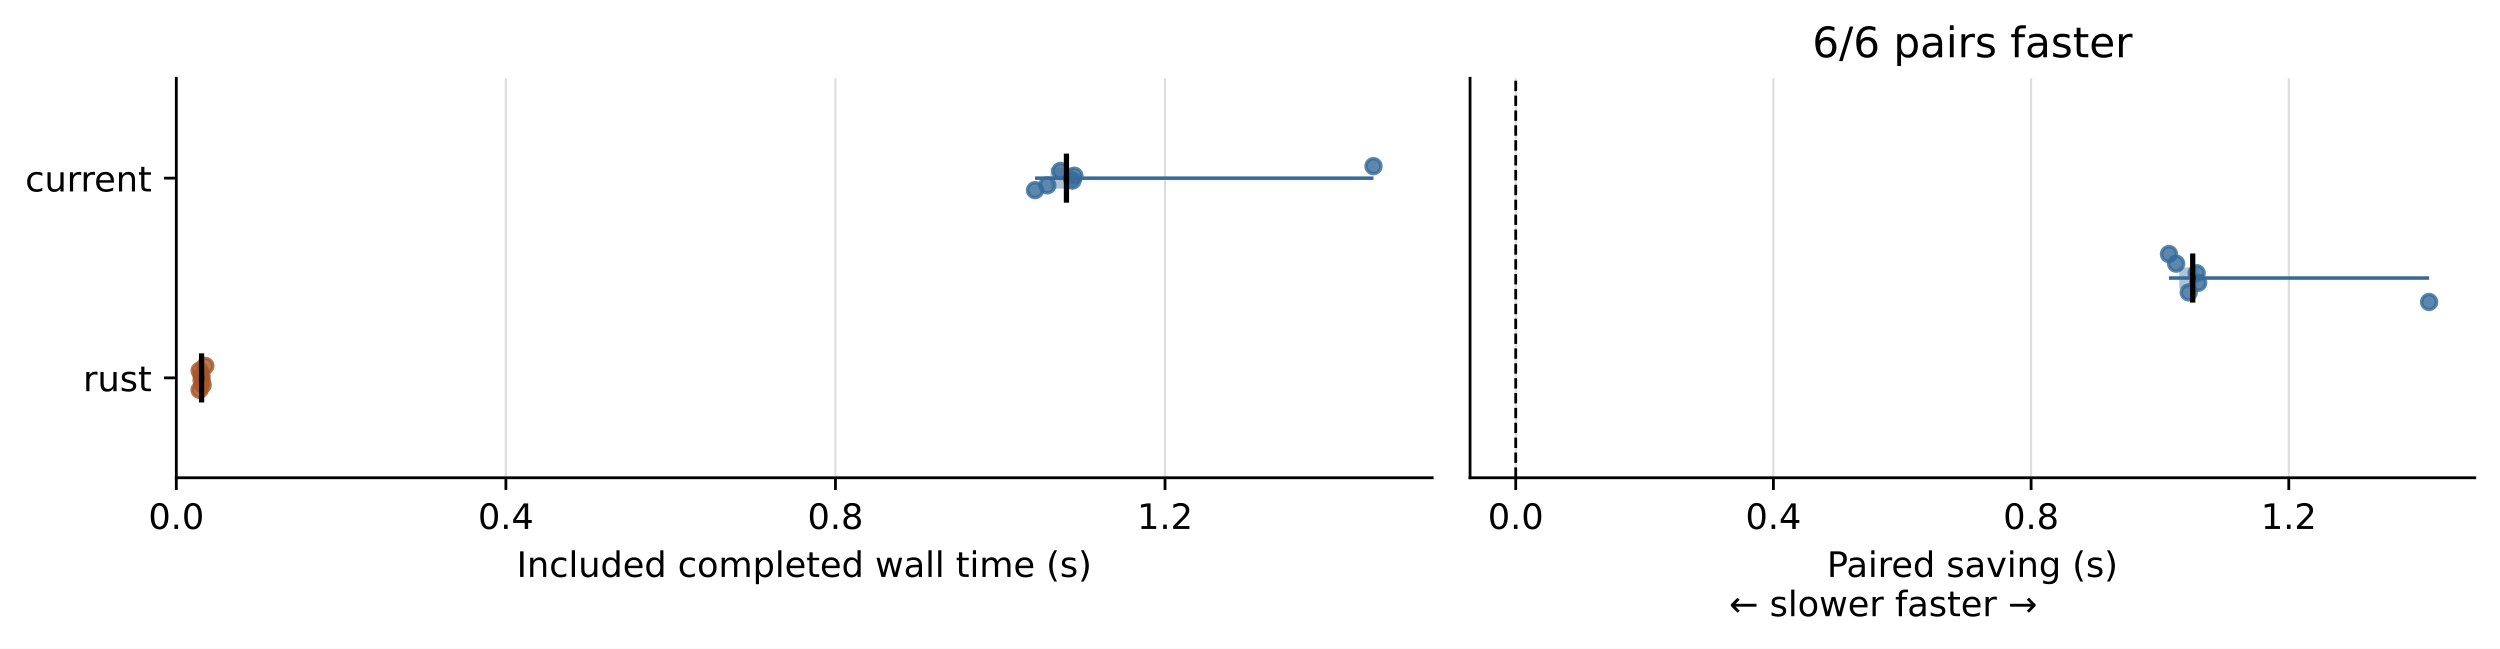
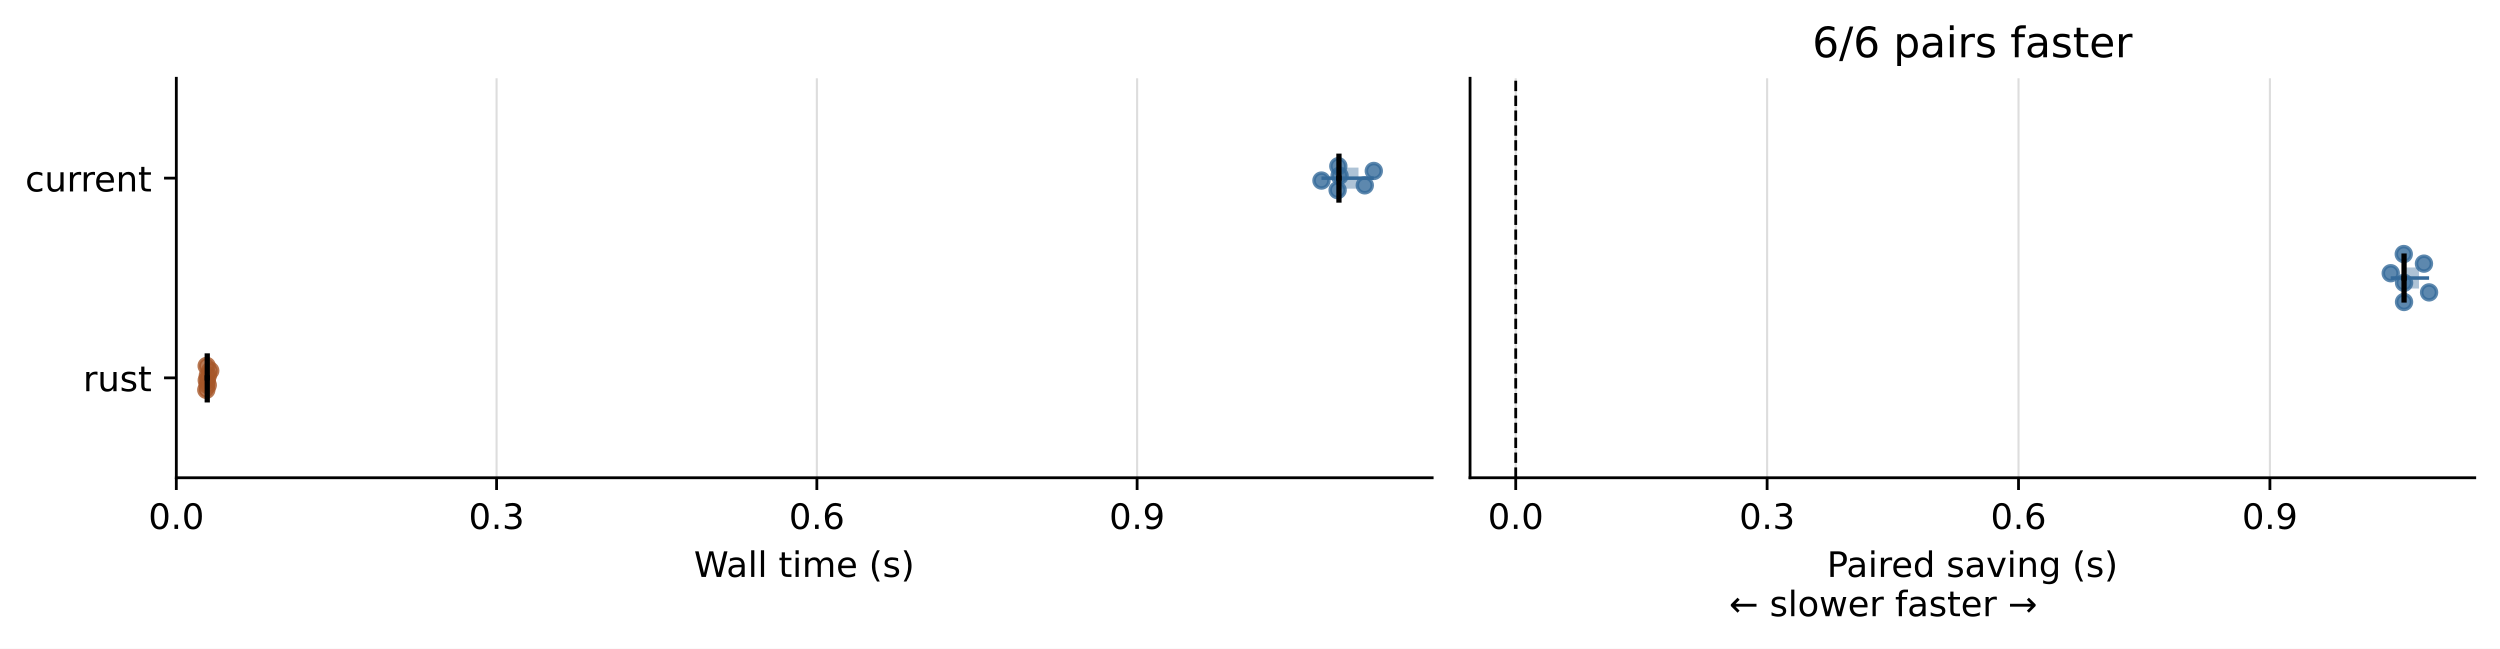
<svg xmlns="http://www.w3.org/2000/svg" xmlns:xlink="http://www.w3.org/1999/xlink" width="712.779pt" height="184.968pt" viewBox="0 0 712.779 184.968" version="1.1">
  <defs>
    <style type="text/css">*{stroke-linejoin: round; stroke-linecap: butt}</style>
  </defs>
  <g id="figure_1">
    <g id="patch_1">
      <path d="M 0 184.968  L 712.779 184.968  L 712.779 0  L 0 0  z " style="fill: #ffffff" />
    </g>
    <g id="axes_1">
      <g id="patch_2">
        <path d="M 50.269 136.214  L 408.33 136.214  L 408.33 22.318  L 50.269 22.318  z " style="fill: #ffffff" />
      </g>
      <g id="matplotlib.axis_1">
        <g id="xtick_1">
          <g id="line2d_1">
-             <path d="M 50.269 136.214  L 50.269 22.318  " clip-path="url(#p1fd948d0b7)" style="fill: none; stroke: #dddddd; stroke-width: 0.6; stroke-linecap: square" />
+             <path d="M 50.269 136.214  L 50.269 22.318  " clip-path="url(#pe2c38e22fd)" style="fill: none; stroke: #dddddd; stroke-width: 0.6; stroke-linecap: square" />
          </g>
          <g id="line2d_2">
            <defs>
-               <path id="mce47a6f7c9" d="M 0 0  L 0 3.5  " style="stroke: #000000; stroke-width: 0.8" />
+               <path id="m21ca3e577d" d="M 0 0  L 0 3.5  " style="stroke: #000000; stroke-width: 0.8" />
            </defs>
            <g>
-               <use xlink:href="#mce47a6f7c9" x="50.269" y="136.214" style="stroke: #000000; stroke-width: 0.8" />
+               <use xlink:href="#m21ca3e577d" x="50.269" y="136.214" style="stroke: #000000; stroke-width: 0.8" />
            </g>
          </g>
          <g id="text_1">
            <text style="font-size: 10px; font-family: 'DejaVu Sans', 'Bitstream Vera Sans', 'Computer Modern Sans Serif', 'Lucida Grande', 'Verdana', 'Geneva', 'Lucid', 'Arial', 'Helvetica', 'Avant Garde', sans-serif; text-anchor: middle" x="50.269" y="150.813" transform="rotate(-0 50.26875 150.8126)">0.0</text>
          </g>
        </g>
        <g id="xtick_2">
          <g id="line2d_3">
-             <path d="M 144.233 136.214  L 144.233 22.318  " clip-path="url(#p1fd948d0b7)" style="fill: none; stroke: #dddddd; stroke-width: 0.6; stroke-linecap: square" />
+             <path d="M 141.581 136.214  L 141.581 22.318  " clip-path="url(#pe2c38e22fd)" style="fill: none; stroke: #dddddd; stroke-width: 0.6; stroke-linecap: square" />
          </g>
          <g id="line2d_4">
            <g>
-               <use xlink:href="#mce47a6f7c9" x="144.233" y="136.214" style="stroke: #000000; stroke-width: 0.8" />
+               <use xlink:href="#m21ca3e577d" x="141.581" y="136.214" style="stroke: #000000; stroke-width: 0.8" />
            </g>
          </g>
          <g id="text_2">
-             <text style="font-size: 10px; font-family: 'DejaVu Sans', 'Bitstream Vera Sans', 'Computer Modern Sans Serif', 'Lucida Grande', 'Verdana', 'Geneva', 'Lucid', 'Arial', 'Helvetica', 'Avant Garde', sans-serif; text-anchor: middle" x="144.233" y="150.813" transform="rotate(-0 144.233 150.8126)">0.4</text>
+             <text style="font-size: 10px; font-family: 'DejaVu Sans', 'Bitstream Vera Sans', 'Computer Modern Sans Serif', 'Lucida Grande', 'Verdana', 'Geneva', 'Lucid', 'Arial', 'Helvetica', 'Avant Garde', sans-serif; text-anchor: middle" x="141.581" y="150.813" transform="rotate(-0 141.5809 150.8126)">0.3</text>
          </g>
        </g>
        <g id="xtick_3">
          <g id="line2d_5">
-             <path d="M 238.197 136.214  L 238.197 22.318  " clip-path="url(#p1fd948d0b7)" style="fill: none; stroke: #dddddd; stroke-width: 0.6; stroke-linecap: square" />
+             <path d="M 232.893 136.214  L 232.893 22.318  " clip-path="url(#pe2c38e22fd)" style="fill: none; stroke: #dddddd; stroke-width: 0.6; stroke-linecap: square" />
          </g>
          <g id="line2d_6">
            <g>
-               <use xlink:href="#mce47a6f7c9" x="238.197" y="136.214" style="stroke: #000000; stroke-width: 0.8" />
+               <use xlink:href="#m21ca3e577d" x="232.893" y="136.214" style="stroke: #000000; stroke-width: 0.8" />
            </g>
          </g>
          <g id="text_3">
-             <text style="font-size: 10px; font-family: 'DejaVu Sans', 'Bitstream Vera Sans', 'Computer Modern Sans Serif', 'Lucida Grande', 'Verdana', 'Geneva', 'Lucid', 'Arial', 'Helvetica', 'Avant Garde', sans-serif; text-anchor: middle" x="238.197" y="150.813" transform="rotate(-0 238.1972 150.8126)">0.8</text>
+             <text style="font-size: 10px; font-family: 'DejaVu Sans', 'Bitstream Vera Sans', 'Computer Modern Sans Serif', 'Lucida Grande', 'Verdana', 'Geneva', 'Lucid', 'Arial', 'Helvetica', 'Avant Garde', sans-serif; text-anchor: middle" x="232.893" y="150.813" transform="rotate(-0 232.893 150.8126)">0.6</text>
          </g>
        </g>
        <g id="xtick_4">
          <g id="line2d_7">
-             <path d="M 332.161 136.214  L 332.161 22.318  " clip-path="url(#p1fd948d0b7)" style="fill: none; stroke: #dddddd; stroke-width: 0.6; stroke-linecap: square" />
+             <path d="M 324.205 136.214  L 324.205 22.318  " clip-path="url(#pe2c38e22fd)" style="fill: none; stroke: #dddddd; stroke-width: 0.6; stroke-linecap: square" />
          </g>
          <g id="line2d_8">
            <g>
-               <use xlink:href="#mce47a6f7c9" x="332.161" y="136.214" style="stroke: #000000; stroke-width: 0.8" />
+               <use xlink:href="#m21ca3e577d" x="324.205" y="136.214" style="stroke: #000000; stroke-width: 0.8" />
            </g>
          </g>
          <g id="text_4">
-             <text style="font-size: 10px; font-family: 'DejaVu Sans', 'Bitstream Vera Sans', 'Computer Modern Sans Serif', 'Lucida Grande', 'Verdana', 'Geneva', 'Lucid', 'Arial', 'Helvetica', 'Avant Garde', sans-serif; text-anchor: middle" x="332.161" y="150.813" transform="rotate(-0 332.1614 150.8126)">1.2</text>
+             <text style="font-size: 10px; font-family: 'DejaVu Sans', 'Bitstream Vera Sans', 'Computer Modern Sans Serif', 'Lucida Grande', 'Verdana', 'Geneva', 'Lucid', 'Arial', 'Helvetica', 'Avant Garde', sans-serif; text-anchor: middle" x="324.205" y="150.813" transform="rotate(-0 324.2051 150.8126)">0.9</text>
          </g>
        </g>
        <g id="text_5">
-           <text style="font-size: 10px; font-family: 'DejaVu Sans', 'Bitstream Vera Sans', 'Computer Modern Sans Serif', 'Lucida Grande', 'Verdana', 'Geneva', 'Lucid', 'Arial', 'Helvetica', 'Avant Garde', sans-serif; text-anchor: middle" x="229.299" y="164.491" transform="rotate(-0 229.2993 164.4907)">Included completed wall time (s)</text>
+           <text style="font-size: 10px; font-family: 'DejaVu Sans', 'Bitstream Vera Sans', 'Computer Modern Sans Serif', 'Lucida Grande', 'Verdana', 'Geneva', 'Lucid', 'Arial', 'Helvetica', 'Avant Garde', sans-serif; text-anchor: middle" x="229.299" y="164.491" transform="rotate(-0 229.2993 164.4907)">Wall time (s)</text>
        </g>
      </g>
      <g id="matplotlib.axis_2">
        <g id="ytick_1">
          <g id="line2d_9">
            <defs>
-               <path id="m2f6a10e10e" d="M 0 0  L -3.5 0  " style="stroke: #000000; stroke-width: 0.8" />
+               <path id="m85b8edc374" d="M 0 0  L -3.5 0  " style="stroke: #000000; stroke-width: 0.8" />
            </defs>
            <g>
-               <use xlink:href="#m2f6a10e10e" x="50.269" y="50.792" style="stroke: #000000; stroke-width: 0.8" />
+               <use xlink:href="#m85b8edc374" x="50.269" y="50.792" style="stroke: #000000; stroke-width: 0.8" />
            </g>
          </g>
          <g id="text_6">
            <text style="font-size: 10px; font-family: 'DejaVu Sans', 'Bitstream Vera Sans', 'Computer Modern Sans Serif', 'Lucida Grande', 'Verdana', 'Geneva', 'Lucid', 'Arial', 'Helvetica', 'Avant Garde', sans-serif; text-anchor: end" x="43.269" y="54.591" transform="rotate(-0 43.26875 54.59134)">current</text>
          </g>
        </g>
        <g id="ytick_2">
          <g id="line2d_10">
            <g>
-               <use xlink:href="#m2f6a10e10e" x="50.269" y="107.74" style="stroke: #000000; stroke-width: 0.8" />
+               <use xlink:href="#m85b8edc374" x="50.269" y="107.74" style="stroke: #000000; stroke-width: 0.8" />
            </g>
          </g>
          <g id="text_7">
            <text style="font-size: 10px; font-family: 'DejaVu Sans', 'Bitstream Vera Sans', 'Computer Modern Sans Serif', 'Lucida Grande', 'Verdana', 'Geneva', 'Lucid', 'Arial', 'Helvetica', 'Avant Garde', sans-serif; text-anchor: end" x="43.269" y="111.539" transform="rotate(-0 43.26875 111.5393)">rust</text>
          </g>
        </g>
      </g>
      <g id="LineCollection_1">
-         <path d="M 295.107 50.792  L 391.595 50.792  " clip-path="url(#p1fd948d0b7)" style="fill: none; stroke: #356a9a" />
+         <path d="M 376.764 50.792  L 391.686 50.792  " clip-path="url(#pe2c38e22fd)" style="fill: none; stroke: #356a9a" />
      </g>
      <g id="LineCollection_2">
-         <path d="M 299.531 50.792  L 306.188 50.792  " clip-path="url(#p1fd948d0b7)" style="fill: none; stroke: #356a9a; stroke-opacity: 0.4; stroke-width: 6" />
+         <path d="M 381.42 50.792  L 387.32 50.792  " clip-path="url(#pe2c38e22fd)" style="fill: none; stroke: #356a9a; stroke-opacity: 0.4; stroke-width: 6" />
      </g>
      <g id="LineCollection_3">
-         <path d="M 56.903 107.74  L 58.547 107.74  " clip-path="url(#p1fd948d0b7)" style="fill: none; stroke: #a65628" />
+         <path d="M 58.817 107.74  L 59.938 107.74  " clip-path="url(#pe2c38e22fd)" style="fill: none; stroke: #a65628" />
      </g>
      <g id="LineCollection_4">
-         <path d="M 57.05 107.74  L 57.712 107.74  " clip-path="url(#p1fd948d0b7)" style="fill: none; stroke: #a65628; stroke-opacity: 0.4; stroke-width: 6" />
+         <path d="M 58.926 107.74  L 59.255 107.74  " clip-path="url(#pe2c38e22fd)" style="fill: none; stroke: #a65628; stroke-opacity: 0.4; stroke-width: 6" />
      </g>
      <g id="patch_3">
        <path d="M 50.269 136.214  L 50.269 22.318  " style="fill: none; stroke: #000000; stroke-width: 0.8; stroke-linejoin: miter; stroke-linecap: square" />
      </g>
      <g id="patch_4">
        <path d="M 50.269 136.214  L 408.33 136.214  " style="fill: none; stroke: #000000; stroke-width: 0.8; stroke-linejoin: miter; stroke-linecap: square" />
      </g>
      <g id="PathCollection_1">
        <defs>
-           <path id="mb11afe0fe5" d="M 0 2.121  C 0.563 2.121 1.102 1.898 1.5 1.5  C 1.898 1.102 2.121 0.563 2.121 0  C 2.121 -0.563 1.898 -1.102 1.5 -1.5  C 1.102 -1.898 0.563 -2.121 0 -2.121  C -0.563 -2.121 -1.102 -1.898 -1.5 -1.5  C -1.898 -1.102 -2.121 -0.563 -2.121 0  C -2.121 0.563 -1.898 1.102 -1.5 1.5  C -1.102 1.898 -0.563 2.121 0 2.121  z " style="stroke: #356a9a; stroke-opacity: 0.8" />
+           <path id="me610998ebf" d="M 0 2.121  C 0.563 2.121 1.102 1.898 1.5 1.5  C 1.898 1.102 2.121 0.563 2.121 0  C 2.121 -0.563 1.898 -1.102 1.5 -1.5  C 1.102 -1.898 0.563 -2.121 0 -2.121  C -0.563 -2.121 -1.102 -1.898 -1.5 -1.5  C -1.898 -1.102 -2.121 -0.563 -2.121 0  C -2.121 0.563 -1.898 1.102 -1.5 1.5  C -1.102 1.898 -0.563 2.121 0 2.121  z " style="stroke: #356a9a; stroke-opacity: 0.8" />
        </defs>
-         <g clip-path="url(#p1fd948d0b7)">
-           <use xlink:href="#mb11afe0fe5" x="391.595" y="47.375" style="fill: #356a9a; fill-opacity: 0.8; stroke: #356a9a; stroke-opacity: 0.8" />
-           <use xlink:href="#mb11afe0fe5" x="302.329" y="48.742" style="fill: #356a9a; fill-opacity: 0.8; stroke: #356a9a; stroke-opacity: 0.8" />
-           <use xlink:href="#mb11afe0fe5" x="306.323" y="50.109" style="fill: #356a9a; fill-opacity: 0.8; stroke: #356a9a; stroke-opacity: 0.8" />
-           <use xlink:href="#mb11afe0fe5" x="305.782" y="51.476" style="fill: #356a9a; fill-opacity: 0.8; stroke: #356a9a; stroke-opacity: 0.8" />
-           <use xlink:href="#mb11afe0fe5" x="298.599" y="52.842" style="fill: #356a9a; fill-opacity: 0.8; stroke: #356a9a; stroke-opacity: 0.8" />
-           <use xlink:href="#mb11afe0fe5" x="295.107" y="54.209" style="fill: #356a9a; fill-opacity: 0.8; stroke: #356a9a; stroke-opacity: 0.8" />
+         <g clip-path="url(#pe2c38e22fd)">
+           <use xlink:href="#me610998ebf" x="381.572" y="47.375" style="fill: #356a9a; fill-opacity: 0.8; stroke: #356a9a; stroke-opacity: 0.8" />
+           <use xlink:href="#me610998ebf" x="391.686" y="48.742" style="fill: #356a9a; fill-opacity: 0.8; stroke: #356a9a; stroke-opacity: 0.8" />
+           <use xlink:href="#me610998ebf" x="381.928" y="50.109" style="fill: #356a9a; fill-opacity: 0.8; stroke: #356a9a; stroke-opacity: 0.8" />
+           <use xlink:href="#me610998ebf" x="376.764" y="51.476" style="fill: #356a9a; fill-opacity: 0.8; stroke: #356a9a; stroke-opacity: 0.8" />
+           <use xlink:href="#me610998ebf" x="389.117" y="52.842" style="fill: #356a9a; fill-opacity: 0.8; stroke: #356a9a; stroke-opacity: 0.8" />
+           <use xlink:href="#me610998ebf" x="381.37" y="54.209" style="fill: #356a9a; fill-opacity: 0.8; stroke: #356a9a; stroke-opacity: 0.8" />
        </g>
      </g>
      <g id="PathCollection_2">
        <defs>
-           <path id="m846a259da0" d="M 0 2.121  C 0.563 2.121 1.102 1.898 1.5 1.5  C 1.898 1.102 2.121 0.563 2.121 0  C 2.121 -0.563 1.898 -1.102 1.5 -1.5  C 1.102 -1.898 0.563 -2.121 0 -2.121  C -0.563 -2.121 -1.102 -1.898 -1.5 -1.5  C -1.898 -1.102 -2.121 -0.563 -2.121 0  C -2.121 0.563 -1.898 1.102 -1.5 1.5  C -1.102 1.898 -0.563 2.121 0 2.121  z " style="stroke: #a65628; stroke-opacity: 0.8" />
+           <path id="mfc95c02832" d="M 0 2.121  C 0.563 2.121 1.102 1.898 1.5 1.5  C 1.898 1.102 2.121 0.563 2.121 0  C 2.121 -0.563 1.898 -1.102 1.5 -1.5  C 1.102 -1.898 0.563 -2.121 0 -2.121  C -0.563 -2.121 -1.102 -1.898 -1.5 -1.5  C -1.898 -1.102 -2.121 -0.563 -2.121 0  C -2.121 0.563 -1.898 1.102 -1.5 1.5  C -1.102 1.898 -0.563 2.121 0 2.121  z " style="stroke: #a65628; stroke-opacity: 0.8" />
        </defs>
-         <g clip-path="url(#p1fd948d0b7)">
-           <use xlink:href="#m846a259da0" x="58.547" y="104.323" style="fill: #a65628; fill-opacity: 0.8; stroke: #a65628; stroke-opacity: 0.8" />
-           <use xlink:href="#m846a259da0" x="56.911" y="105.69" style="fill: #a65628; fill-opacity: 0.8; stroke: #a65628; stroke-opacity: 0.8" />
-           <use xlink:href="#m846a259da0" x="57.466" y="107.057" style="fill: #a65628; fill-opacity: 0.8; stroke: #a65628; stroke-opacity: 0.8" />
-           <use xlink:href="#m846a259da0" x="57.479" y="108.424" style="fill: #a65628; fill-opacity: 0.8; stroke: #a65628; stroke-opacity: 0.8" />
-           <use xlink:href="#m846a259da0" x="57.789" y="109.79" style="fill: #a65628; fill-opacity: 0.8; stroke: #a65628; stroke-opacity: 0.8" />
-           <use xlink:href="#m846a259da0" x="56.903" y="111.157" style="fill: #a65628; fill-opacity: 0.8; stroke: #a65628; stroke-opacity: 0.8" />
+         <g clip-path="url(#pe2c38e22fd)">
+           <use xlink:href="#mfc95c02832" x="58.918" y="104.323" style="fill: #a65628; fill-opacity: 0.8; stroke: #a65628; stroke-opacity: 0.8" />
+           <use xlink:href="#mfc95c02832" x="59.938" y="105.69" style="fill: #a65628; fill-opacity: 0.8; stroke: #a65628; stroke-opacity: 0.8" />
+           <use xlink:href="#mfc95c02832" x="59.263" y="107.057" style="fill: #a65628; fill-opacity: 0.8; stroke: #a65628; stroke-opacity: 0.8" />
+           <use xlink:href="#mfc95c02832" x="58.95" y="108.424" style="fill: #a65628; fill-opacity: 0.8; stroke: #a65628; stroke-opacity: 0.8" />
+           <use xlink:href="#mfc95c02832" x="59.229" y="109.79" style="fill: #a65628; fill-opacity: 0.8; stroke: #a65628; stroke-opacity: 0.8" />
+           <use xlink:href="#mfc95c02832" x="58.817" y="111.157" style="fill: #a65628; fill-opacity: 0.8; stroke: #a65628; stroke-opacity: 0.8" />
        </g>
      </g>
      <g id="line2d_11">
-         <path d="M 304.055 50.792  " clip-path="url(#p1fd948d0b7)" style="fill: none; stroke: #000000; stroke-width: 1.5; stroke-linecap: square" />
+         <path d="M 381.75 50.792  " clip-path="url(#pe2c38e22fd)" style="fill: none; stroke: #000000; stroke-width: 1.5; stroke-linecap: square" />
        <defs>
-           <path id="m93705becbb" d="M 0 7  L 0 -7  " style="stroke: #000000; stroke-width: 1.5" />
+           <path id="ma706107b85" d="M 0 7  L 0 -7  " style="stroke: #000000; stroke-width: 1.5" />
        </defs>
-         <g clip-path="url(#p1fd948d0b7)">
-           <use xlink:href="#m93705becbb" x="304.055" y="50.792" style="stroke: #000000; stroke-width: 1.5" />
+         <g clip-path="url(#pe2c38e22fd)">
+           <use xlink:href="#ma706107b85" x="381.75" y="50.792" style="stroke: #000000; stroke-width: 1.5" />
        </g>
      </g>
      <g id="line2d_12">
-         <path d="M 57.473 107.74  " clip-path="url(#p1fd948d0b7)" style="fill: none; stroke: #000000; stroke-width: 1.5; stroke-linecap: square" />
-         <g clip-path="url(#p1fd948d0b7)">
-           <use xlink:href="#m93705becbb" x="57.473" y="107.74" style="stroke: #000000; stroke-width: 1.5" />
+         <path d="M 59.089 107.74  " clip-path="url(#pe2c38e22fd)" style="fill: none; stroke: #000000; stroke-width: 1.5; stroke-linecap: square" />
+         <g clip-path="url(#pe2c38e22fd)">
+           <use xlink:href="#ma706107b85" x="59.089" y="107.74" style="stroke: #000000; stroke-width: 1.5" />
        </g>
      </g>
    </g>
    <g id="axes_2">
      <g id="patch_5">
        <path d="M 419.13 136.214  L 705.579 136.214  L 705.579 22.318  L 419.13 22.318  z " style="fill: #ffffff" />
      </g>
      <g id="matplotlib.axis_3">
        <g id="xtick_5">
          <g id="line2d_13">
-             <path d="M 432.15 136.214  L 432.15 22.318  " clip-path="url(#pff5aa38c6f)" style="fill: none; stroke: #dddddd; stroke-width: 0.6; stroke-linecap: square" />
+             <path d="M 432.15 136.214  L 432.15 22.318  " clip-path="url(#p5fa7ea920a)" style="fill: none; stroke: #dddddd; stroke-width: 0.6; stroke-linecap: square" />
          </g>
          <g id="line2d_14">
            <g>
-               <use xlink:href="#mce47a6f7c9" x="432.15" y="136.214" style="stroke: #000000; stroke-width: 0.8" />
+               <use xlink:href="#m21ca3e577d" x="432.15" y="136.214" style="stroke: #000000; stroke-width: 0.8" />
            </g>
          </g>
          <g id="text_8">
            <text style="font-size: 10px; font-family: 'DejaVu Sans', 'Bitstream Vera Sans', 'Computer Modern Sans Serif', 'Lucida Grande', 'Verdana', 'Geneva', 'Lucid', 'Arial', 'Helvetica', 'Avant Garde', sans-serif; text-anchor: middle" x="432.15" y="150.813" transform="rotate(-0 432.1503 150.8126)">0.0</text>
          </g>
        </g>
        <g id="xtick_6">
          <g id="line2d_15">
-             <path d="M 505.62 136.214  L 505.62 22.318  " clip-path="url(#pff5aa38c6f)" style="fill: none; stroke: #dddddd; stroke-width: 0.6; stroke-linecap: square" />
+             <path d="M 503.826 136.214  L 503.826 22.318  " clip-path="url(#p5fa7ea920a)" style="fill: none; stroke: #dddddd; stroke-width: 0.6; stroke-linecap: square" />
          </g>
          <g id="line2d_16">
            <g>
-               <use xlink:href="#mce47a6f7c9" x="505.62" y="136.214" style="stroke: #000000; stroke-width: 0.8" />
+               <use xlink:href="#m21ca3e577d" x="503.826" y="136.214" style="stroke: #000000; stroke-width: 0.8" />
            </g>
          </g>
          <g id="text_9">
-             <text style="font-size: 10px; font-family: 'DejaVu Sans', 'Bitstream Vera Sans', 'Computer Modern Sans Serif', 'Lucida Grande', 'Verdana', 'Geneva', 'Lucid', 'Arial', 'Helvetica', 'Avant Garde', sans-serif; text-anchor: middle" x="505.62" y="150.813" transform="rotate(-0 505.6202 150.8126)">0.4</text>
+             <text style="font-size: 10px; font-family: 'DejaVu Sans', 'Bitstream Vera Sans', 'Computer Modern Sans Serif', 'Lucida Grande', 'Verdana', 'Geneva', 'Lucid', 'Arial', 'Helvetica', 'Avant Garde', sans-serif; text-anchor: middle" x="503.826" y="150.813" transform="rotate(-0 503.8263 150.8126)">0.3</text>
          </g>
        </g>
        <g id="xtick_7">
          <g id="line2d_17">
-             <path d="M 579.09 136.214  L 579.09 22.318  " clip-path="url(#pff5aa38c6f)" style="fill: none; stroke: #dddddd; stroke-width: 0.6; stroke-linecap: square" />
+             <path d="M 575.502 136.214  L 575.502 22.318  " clip-path="url(#p5fa7ea920a)" style="fill: none; stroke: #dddddd; stroke-width: 0.6; stroke-linecap: square" />
          </g>
          <g id="line2d_18">
            <g>
-               <use xlink:href="#mce47a6f7c9" x="579.09" y="136.214" style="stroke: #000000; stroke-width: 0.8" />
+               <use xlink:href="#m21ca3e577d" x="575.502" y="136.214" style="stroke: #000000; stroke-width: 0.8" />
            </g>
          </g>
          <g id="text_10">
-             <text style="font-size: 10px; font-family: 'DejaVu Sans', 'Bitstream Vera Sans', 'Computer Modern Sans Serif', 'Lucida Grande', 'Verdana', 'Geneva', 'Lucid', 'Arial', 'Helvetica', 'Avant Garde', sans-serif; text-anchor: middle" x="579.09" y="150.813" transform="rotate(-0 579.0901 150.8126)">0.8</text>
+             <text style="font-size: 10px; font-family: 'DejaVu Sans', 'Bitstream Vera Sans', 'Computer Modern Sans Serif', 'Lucida Grande', 'Verdana', 'Geneva', 'Lucid', 'Arial', 'Helvetica', 'Avant Garde', sans-serif; text-anchor: middle" x="575.502" y="150.813" transform="rotate(-0 575.5024 150.8126)">0.6</text>
          </g>
        </g>
        <g id="xtick_8">
          <g id="line2d_19">
-             <path d="M 652.56 136.214  L 652.56 22.318  " clip-path="url(#pff5aa38c6f)" style="fill: none; stroke: #dddddd; stroke-width: 0.6; stroke-linecap: square" />
+             <path d="M 647.178 136.214  L 647.178 22.318  " clip-path="url(#p5fa7ea920a)" style="fill: none; stroke: #dddddd; stroke-width: 0.6; stroke-linecap: square" />
          </g>
          <g id="line2d_20">
            <g>
-               <use xlink:href="#mce47a6f7c9" x="652.56" y="136.214" style="stroke: #000000; stroke-width: 0.8" />
+               <use xlink:href="#m21ca3e577d" x="647.178" y="136.214" style="stroke: #000000; stroke-width: 0.8" />
            </g>
          </g>
          <g id="text_11">
-             <text style="font-size: 10px; font-family: 'DejaVu Sans', 'Bitstream Vera Sans', 'Computer Modern Sans Serif', 'Lucida Grande', 'Verdana', 'Geneva', 'Lucid', 'Arial', 'Helvetica', 'Avant Garde', sans-serif; text-anchor: middle" x="652.56" y="150.813" transform="rotate(-0 652.56 150.8126)">1.2</text>
+             <text style="font-size: 10px; font-family: 'DejaVu Sans', 'Bitstream Vera Sans', 'Computer Modern Sans Serif', 'Lucida Grande', 'Verdana', 'Geneva', 'Lucid', 'Arial', 'Helvetica', 'Avant Garde', sans-serif; text-anchor: middle" x="647.178" y="150.813" transform="rotate(-0 647.1785 150.8126)">0.9</text>
          </g>
        </g>
        <g id="text_12">
          <text style="font-size: 10px; font-family: 'DejaVu Sans', 'Bitstream Vera Sans', 'Computer Modern Sans Serif', 'Lucida Grande', 'Verdana', 'Geneva', 'Lucid', 'Arial', 'Helvetica', 'Avant Garde', sans-serif" transform="translate(520.8731 164.4907)">Paired saving (s)</text>
          <text style="font-size: 10px; font-family: 'DejaVu Sans', 'Bitstream Vera Sans', 'Computer Modern Sans Serif', 'Lucida Grande', 'Verdana', 'Geneva', 'Lucid', 'Arial', 'Helvetica', 'Avant Garde', sans-serif" transform="translate(492.9871 175.6885)">← slower                 faster →</text>
        </g>
      </g>
      <g id="matplotlib.axis_4" />
      <g id="LineCollection_5">
-         <path d="M 618.4 79.266  L 692.558 79.266  " clip-path="url(#pff5aa38c6f)" style="fill: none; stroke: #356a9a" />
+         <path d="M 681.621 79.266  L 692.558 79.266  " clip-path="url(#p5fa7ea920a)" style="fill: none; stroke: #356a9a" />
      </g>
      <g id="LineCollection_6">
-         <path d="M 621.338 79.266  L 626.621 79.266  " clip-path="url(#pff5aa38c6f)" style="fill: none; stroke: #356a9a; stroke-opacity: 0.4; stroke-width: 6" />
+         <path d="M 685.36 79.266  L 689.68 79.266  " clip-path="url(#p5fa7ea920a)" style="fill: none; stroke: #356a9a; stroke-opacity: 0.4; stroke-width: 6" />
      </g>
      <g id="line2d_21">
-         <path d="M 432.15 136.214  L 432.15 22.318  " clip-path="url(#pff5aa38c6f)" style="fill: none; stroke-dasharray: 2.96,1.28; stroke-dashoffset: 0; stroke: #000000; stroke-width: 0.8" />
+         <path d="M 432.15 136.214  L 432.15 22.318  " clip-path="url(#p5fa7ea920a)" style="fill: none; stroke-dasharray: 2.96,1.28; stroke-dashoffset: 0; stroke: #000000; stroke-width: 0.8" />
      </g>
      <g id="patch_6">
        <path d="M 419.13 136.214  L 419.13 22.318  " style="fill: none; stroke: #000000; stroke-width: 0.8; stroke-linejoin: miter; stroke-linecap: square" />
      </g>
      <g id="patch_7">
        <path d="M 419.13 136.214  L 705.579 136.214  " style="fill: none; stroke: #000000; stroke-width: 0.8; stroke-linejoin: miter; stroke-linecap: square" />
      </g>
      <g id="PathCollection_3">
-         <g clip-path="url(#pff5aa38c6f)">
-           <use xlink:href="#mb11afe0fe5" x="692.558" y="86.1" style="fill: #356a9a; fill-opacity: 0.8; stroke: #356a9a; stroke-opacity: 0.8" />
-           <use xlink:href="#mb11afe0fe5" x="624.04" y="83.366" style="fill: #356a9a; fill-opacity: 0.8; stroke: #356a9a; stroke-opacity: 0.8" />
-           <use xlink:href="#mb11afe0fe5" x="626.729" y="80.633" style="fill: #356a9a; fill-opacity: 0.8; stroke: #356a9a; stroke-opacity: 0.8" />
-           <use xlink:href="#mb11afe0fe5" x="626.297" y="77.899" style="fill: #356a9a; fill-opacity: 0.8; stroke: #356a9a; stroke-opacity: 0.8" />
-           <use xlink:href="#mb11afe0fe5" x="620.437" y="75.166" style="fill: #356a9a; fill-opacity: 0.8; stroke: #356a9a; stroke-opacity: 0.8" />
-           <use xlink:href="#mb11afe0fe5" x="618.4" y="72.432" style="fill: #356a9a; fill-opacity: 0.8; stroke: #356a9a; stroke-opacity: 0.8" />
+         <g clip-path="url(#p5fa7ea920a)">
+           <use xlink:href="#me610998ebf" x="685.42" y="86.1" style="fill: #356a9a; fill-opacity: 0.8; stroke: #356a9a; stroke-opacity: 0.8" />
+           <use xlink:href="#me610998ebf" x="692.558" y="83.366" style="fill: #356a9a; fill-opacity: 0.8; stroke: #356a9a; stroke-opacity: 0.8" />
+           <use xlink:href="#me610998ebf" x="685.429" y="80.633" style="fill: #356a9a; fill-opacity: 0.8; stroke: #356a9a; stroke-opacity: 0.8" />
+           <use xlink:href="#me610998ebf" x="681.621" y="77.899" style="fill: #356a9a; fill-opacity: 0.8; stroke: #356a9a; stroke-opacity: 0.8" />
+           <use xlink:href="#me610998ebf" x="691.098" y="75.166" style="fill: #356a9a; fill-opacity: 0.8; stroke: #356a9a; stroke-opacity: 0.8" />
+           <use xlink:href="#me610998ebf" x="685.341" y="72.432" style="fill: #356a9a; fill-opacity: 0.8; stroke: #356a9a; stroke-opacity: 0.8" />
        </g>
      </g>
      <g id="text_13">
        <text style="font-size: 12px; font-family: 'DejaVu Sans', 'Bitstream Vera Sans', 'Computer Modern Sans Serif', 'Lucida Grande', 'Verdana', 'Geneva', 'Lucid', 'Arial', 'Helvetica', 'Avant Garde', sans-serif; text-anchor: middle" x="562.354" y="16.318" transform="rotate(-0 562.3543 16.31812)">6/6 pairs faster</text>
      </g>
      <g id="line2d_22">
-         <path d="M 625.168 79.266  " clip-path="url(#pff5aa38c6f)" style="fill: none; stroke: #000000; stroke-width: 1.5; stroke-linecap: square" />
-         <g clip-path="url(#pff5aa38c6f)">
-           <use xlink:href="#m93705becbb" x="625.168" y="79.266" style="stroke: #000000; stroke-width: 1.5" />
+         <path d="M 685.424 79.266  " clip-path="url(#p5fa7ea920a)" style="fill: none; stroke: #000000; stroke-width: 1.5; stroke-linecap: square" />
+         <g clip-path="url(#p5fa7ea920a)">
+           <use xlink:href="#ma706107b85" x="685.424" y="79.266" style="stroke: #000000; stroke-width: 1.5" />
        </g>
      </g>
    </g>
  </g>
  <defs>
-     <clipPath id="p1fd948d0b7">
+     <clipPath id="pe2c38e22fd">
      <rect x="50.269" y="22.318" width="358.061" height="113.896" />
    </clipPath>
-     <clipPath id="pff5aa38c6f">
+     <clipPath id="p5fa7ea920a">
      <rect x="419.13" y="22.318" width="286.449" height="113.896" />
    </clipPath>
  </defs>
</svg>
